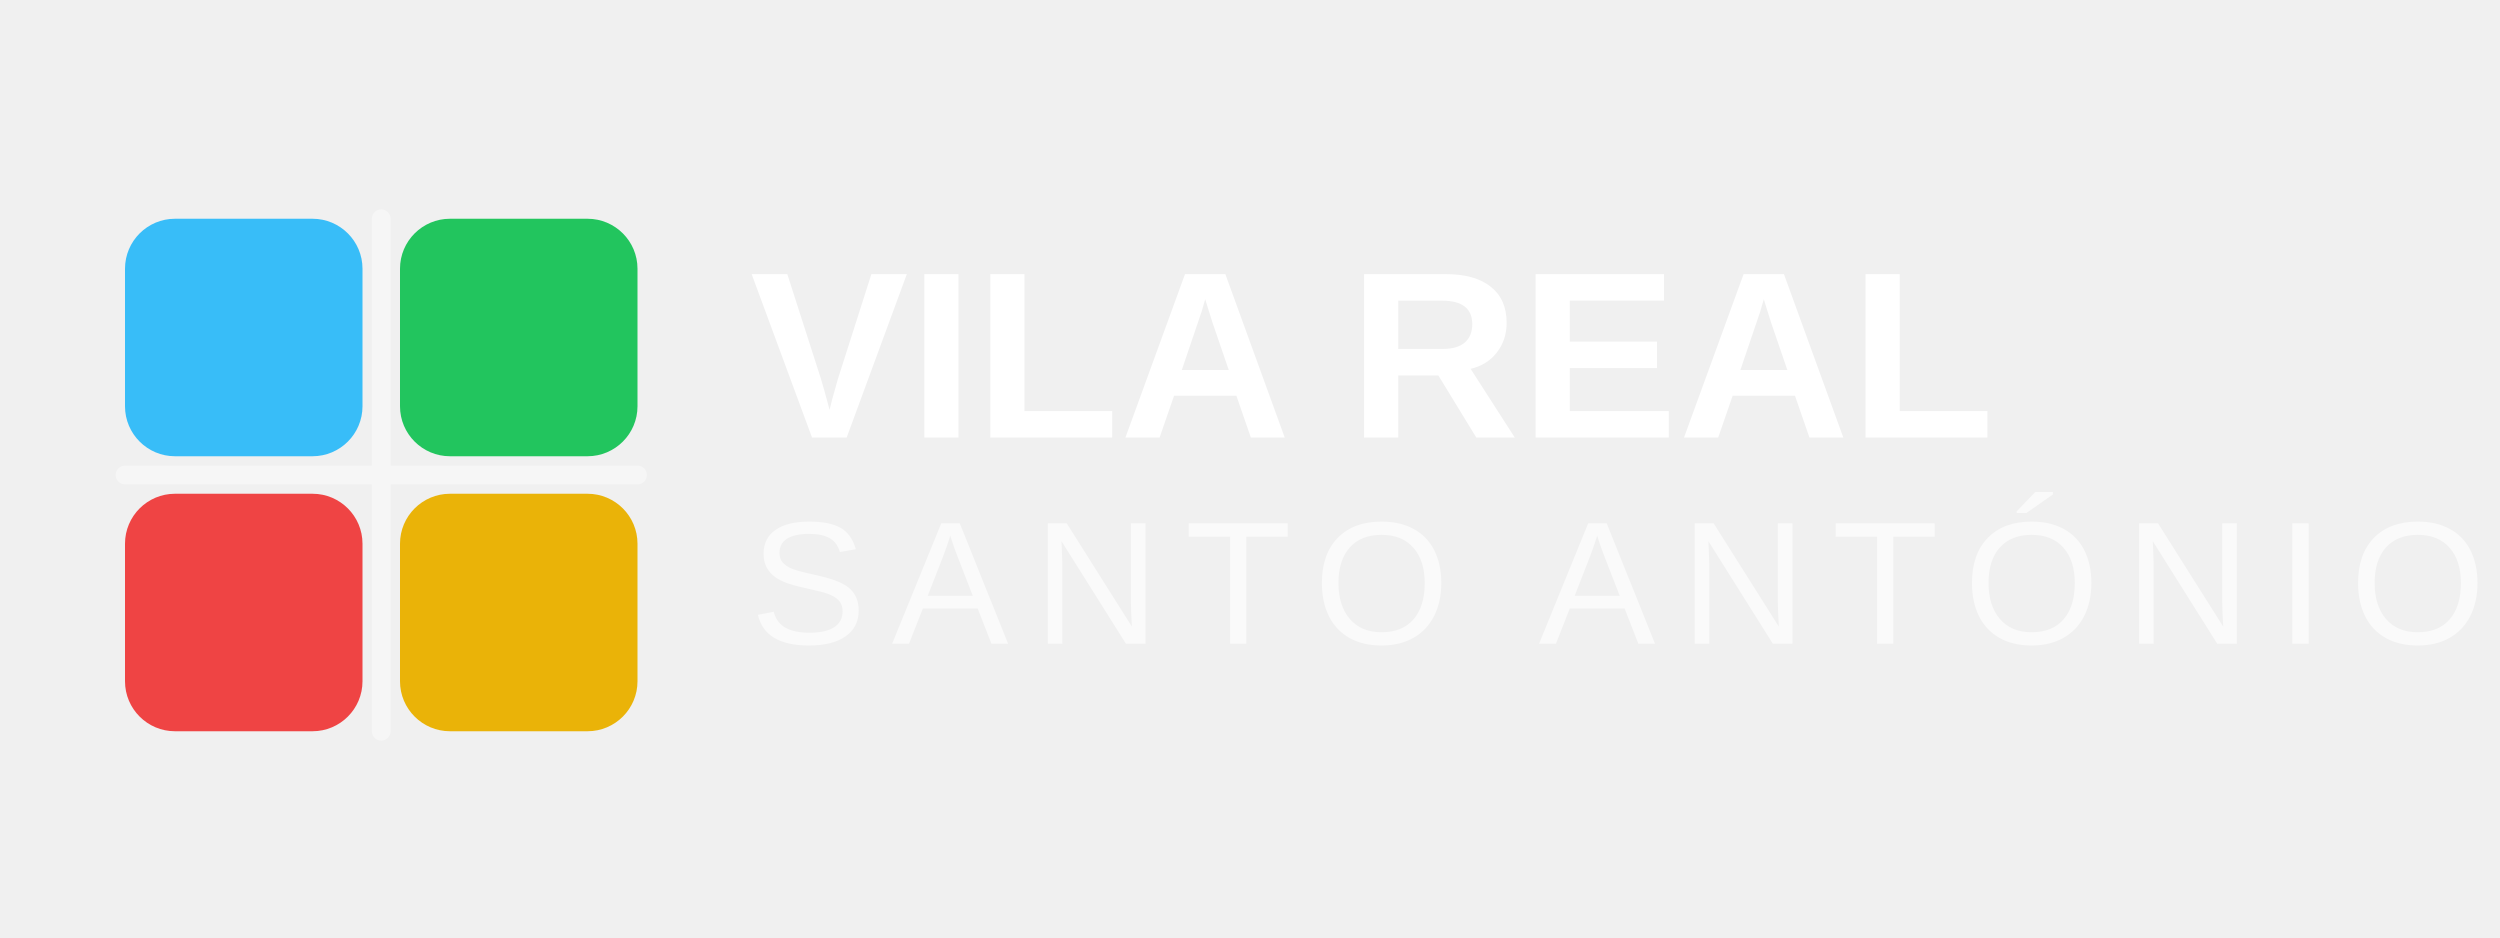
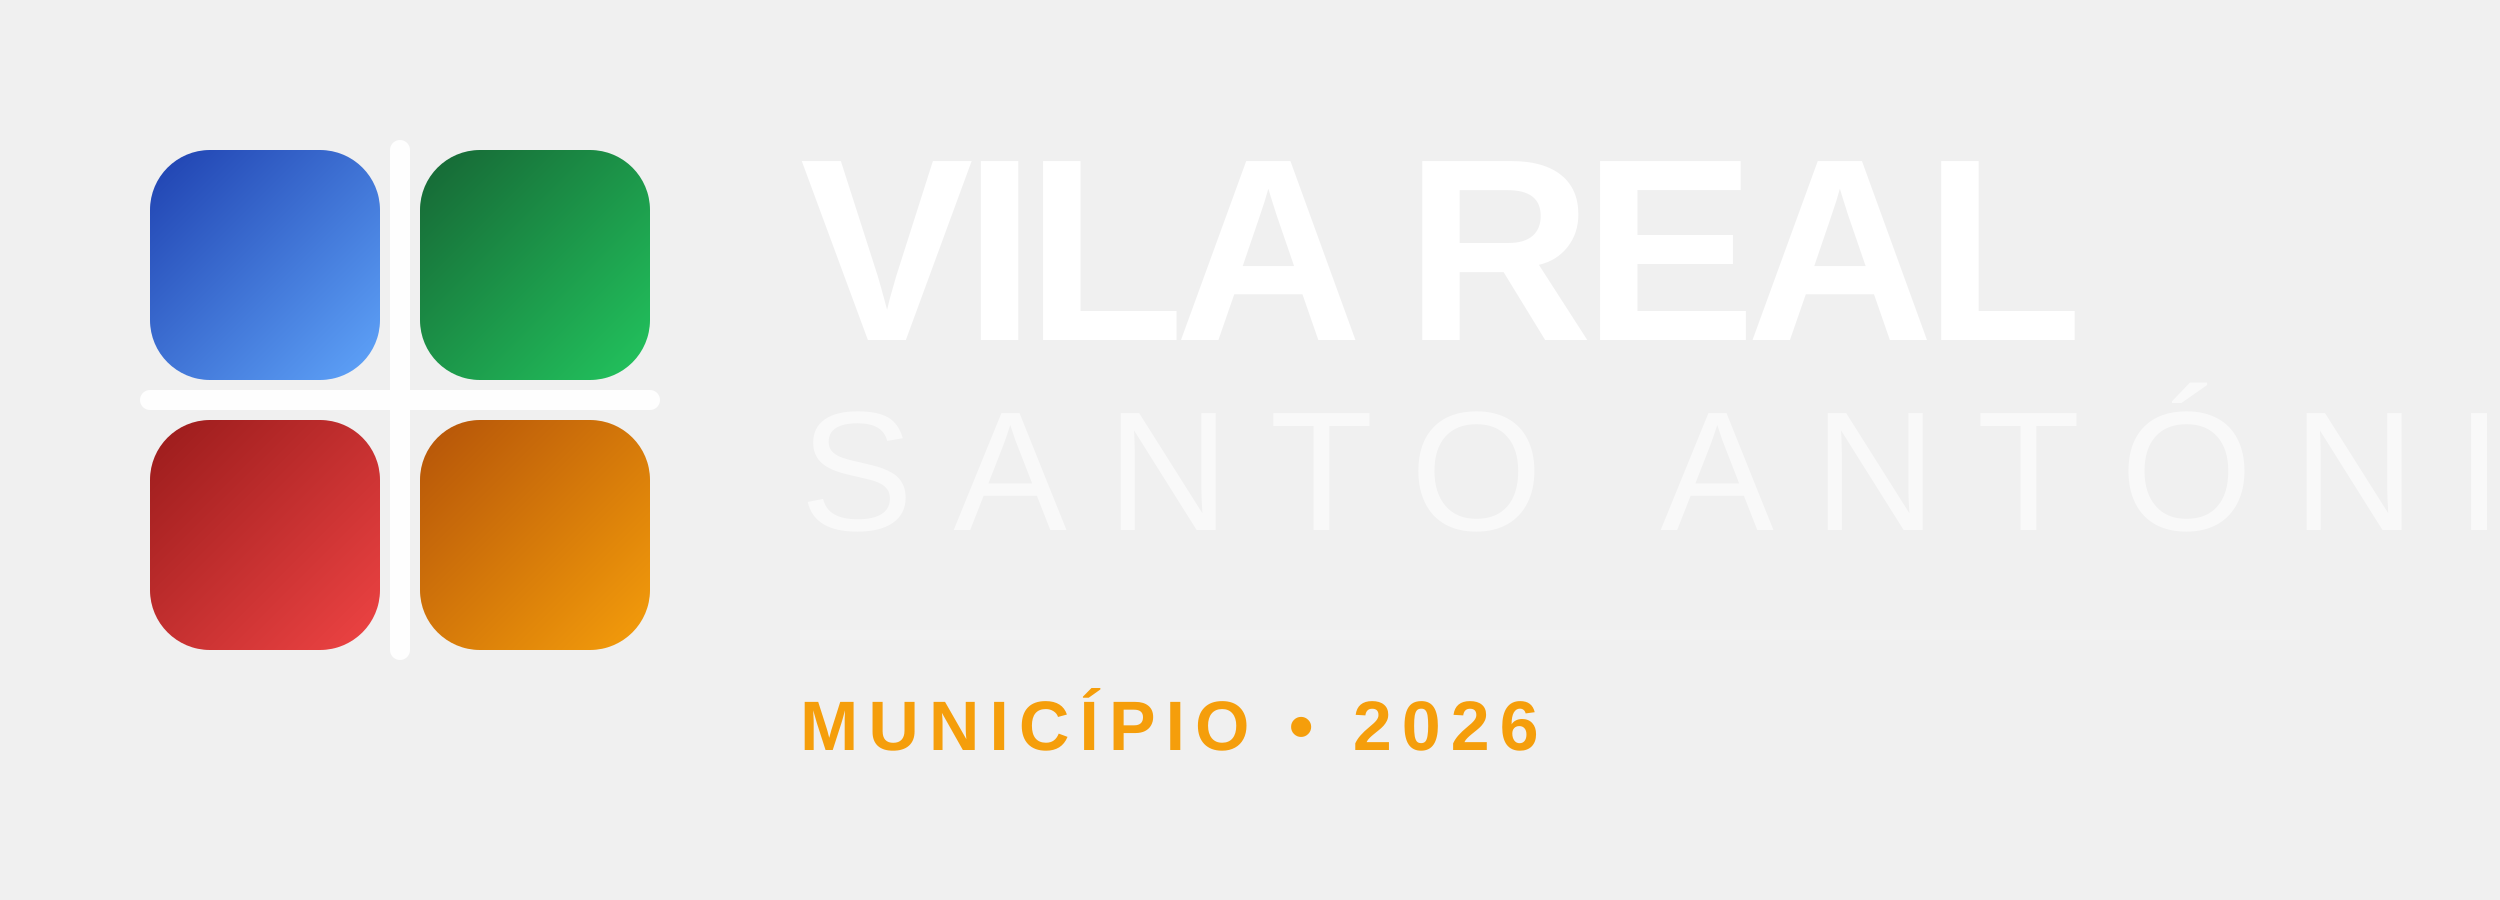
- <svg xmlns="http://www.w3.org/2000/svg" width="800" height="300" viewBox="0 0 400 140">
-   <g transform="translate(20,30)">
-     <rect x="0" y="0" width="38" height="38" rx="8" fill="#38BDF8" />
-     <rect x="44" y="0" width="38" height="38" rx="8" fill="#22C55E" />
-     <rect x="0" y="44" width="38" height="38" rx="8" fill="#EF4444" />
-     <rect x="44" y="44" width="38" height="38" rx="8" fill="#EAB308" />
-     <path d="M41 0 V82 M0 41 H82" stroke="rgba(255,255,255,0.4)" stroke-width="3" stroke-linecap="round" />
+ <svg xmlns="http://www.w3.org/2000/svg" viewBox="0 0 500 180">
+   <defs>
+     <linearGradient id="grad-blue" x1="0%" y1="0%" x2="100%" y2="100%">
+       <stop offset="0%" style="stop-color:#1e40af;stop-opacity:1" />
+       <stop offset="100%" style="stop-color:#60a5fa;stop-opacity:1" />
+     </linearGradient>
+     <linearGradient id="grad-green" x1="0%" y1="0%" x2="100%" y2="100%">
+       <stop offset="0%" style="stop-color:#166534;stop-opacity:1" />
+       <stop offset="100%" style="stop-color:#22c55e;stop-opacity:1" />
+     </linearGradient>
+     <linearGradient id="grad-red" x1="0%" y1="0%" x2="100%" y2="100%">
+       <stop offset="0%" style="stop-color:#991b1b;stop-opacity:1" />
+       <stop offset="100%" style="stop-color:#ef4444;stop-opacity:1" />
+     </linearGradient>
+     <linearGradient id="grad-gold" x1="0%" y1="0%" x2="100%" y2="100%">
+       <stop offset="0%" style="stop-color:#b45309;stop-opacity:1" />
+       <stop offset="100%" style="stop-color:#f59e0b;stop-opacity:1" />
+     </linearGradient>
+   </defs>
+   <g transform="translate(30,30)">
+     <rect x="0" y="0" width="46" height="46" rx="12" fill="url(#grad-blue)" />
+     <rect x="54" y="0" width="46" height="46" rx="12" fill="url(#grad-green)" />
+     <rect x="0" y="54" width="46" height="46" rx="12" fill="url(#grad-red)" />
+     <rect x="54" y="54" width="46" height="46" rx="12" fill="url(#grad-gold)" />
+     <path d="M50 0 V100 M0 50 H100" stroke="white" stroke-width="4" stroke-linecap="round" opacity="0.9" />
  </g>
-   <text x="120" y="65" font-family="Arial, sans-serif" font-size="38" font-weight="900" fill="#FFFFFF">VILA REAL</text>
-   <text x="120" y="98" font-family="Arial, sans-serif" font-size="28" font-weight="300" letter-spacing="4" fill="rgba(255,255,255,0.65)">SANTO ANTÓNIO</text>
+   <g transform="translate(160, 68)">
+     <text font-family="'Plus Jakarta Sans', Arial, sans-serif" font-size="52" font-weight="800" fill="#FFFFFF" letter-spacing="-2">VILA REAL</text>
+     <text y="38" font-family="'Plus Jakarta Sans', Arial, sans-serif" font-size="34" font-weight="400" fill="rgba(255,255,255,0.6)" letter-spacing="8">SANTO ANTÓNIO</text>
+     <rect y="58" width="300" height="2" fill="rgba(255,255,255,0.15)" opacity="1" />
+     <text y="82" font-family="'Plus Jakarta Sans', Arial, sans-serif" font-size="14" font-weight="700" fill="#F59E0B" letter-spacing="2">MUNICÍPIO • 2026</text>
+   </g>
</svg>
